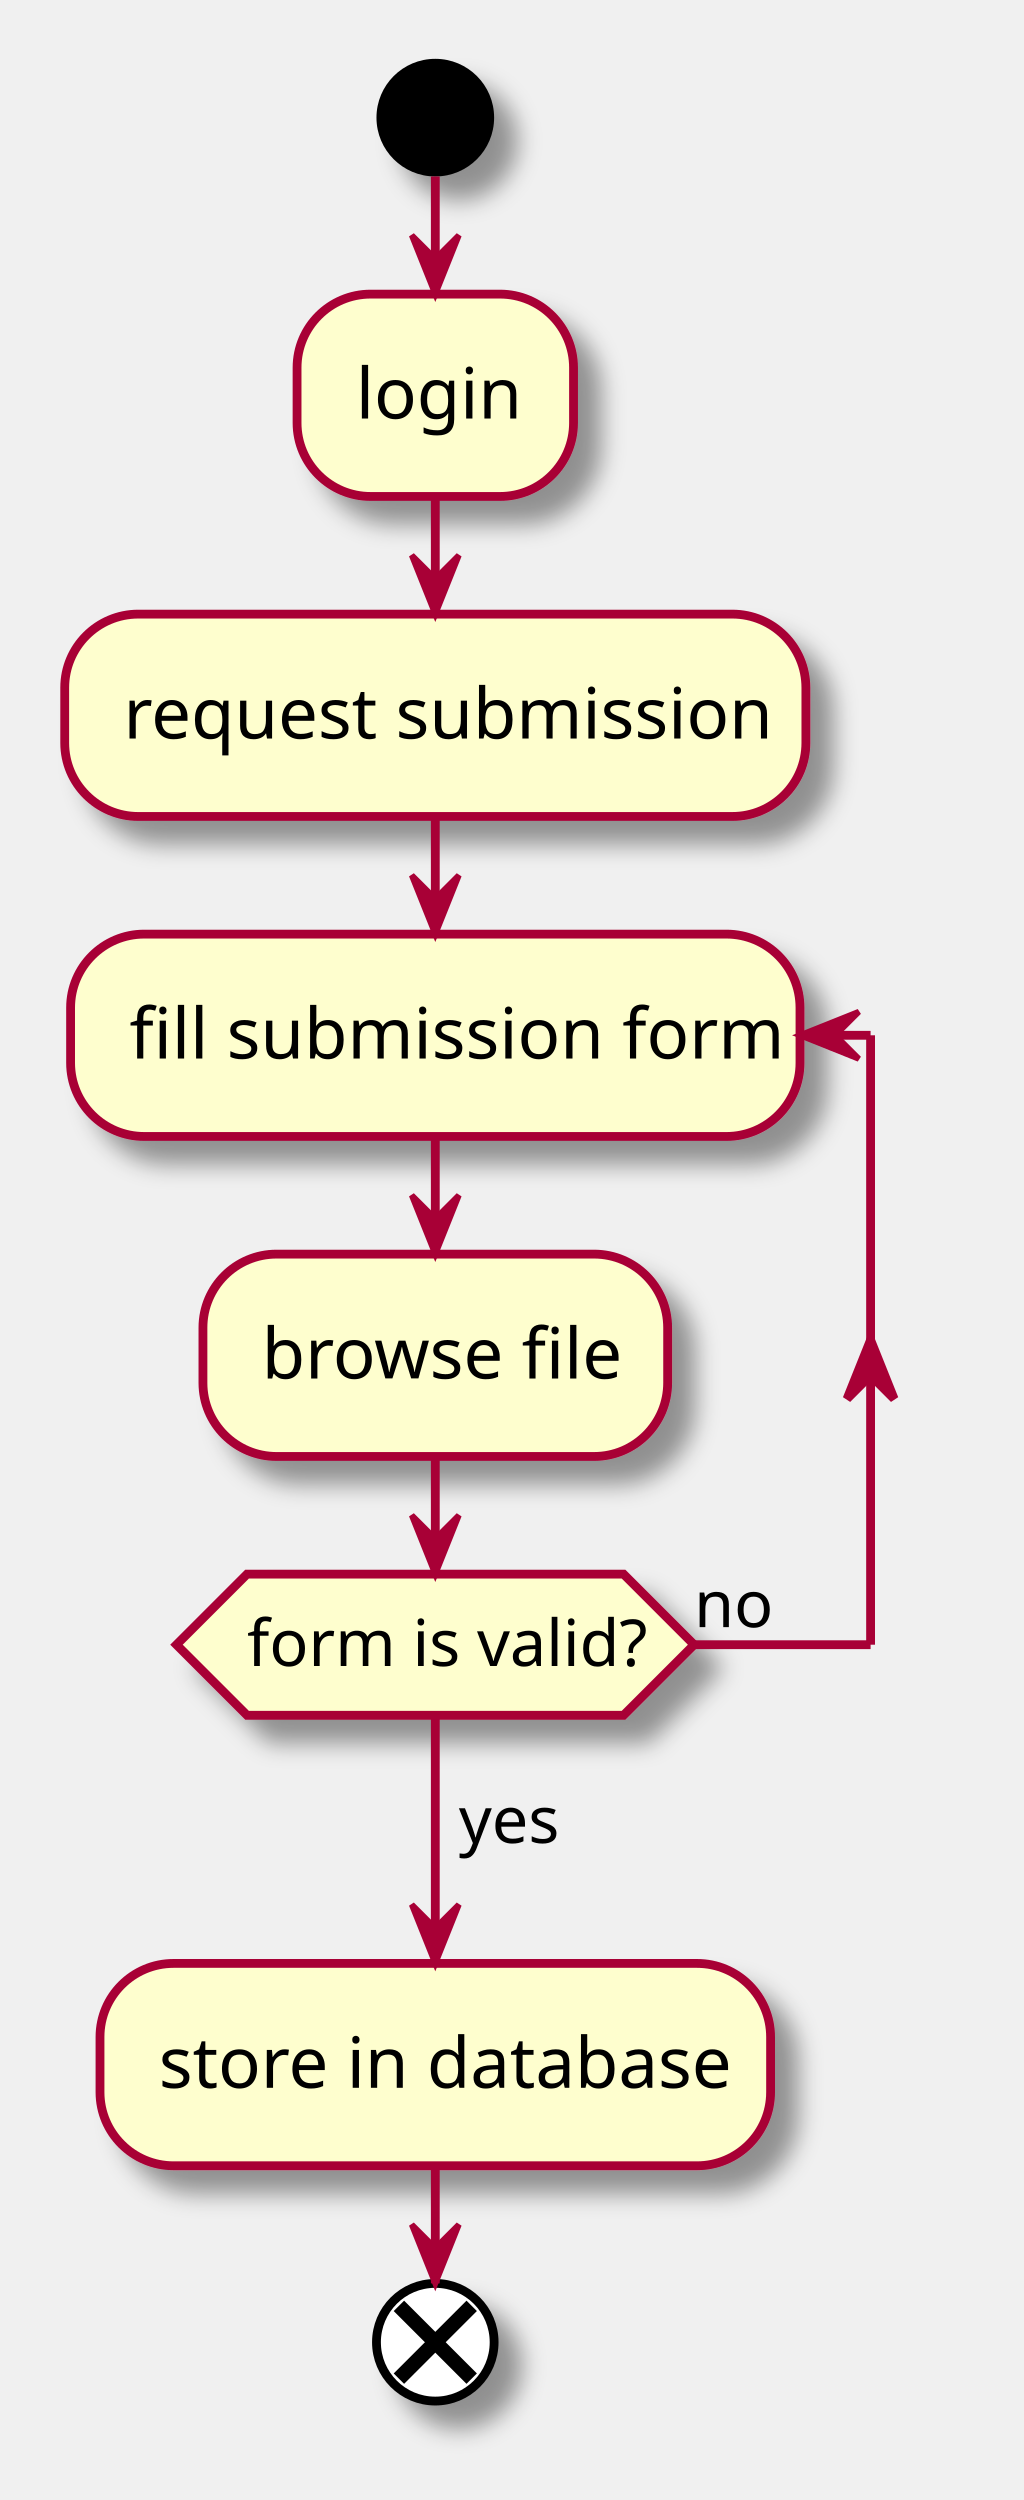
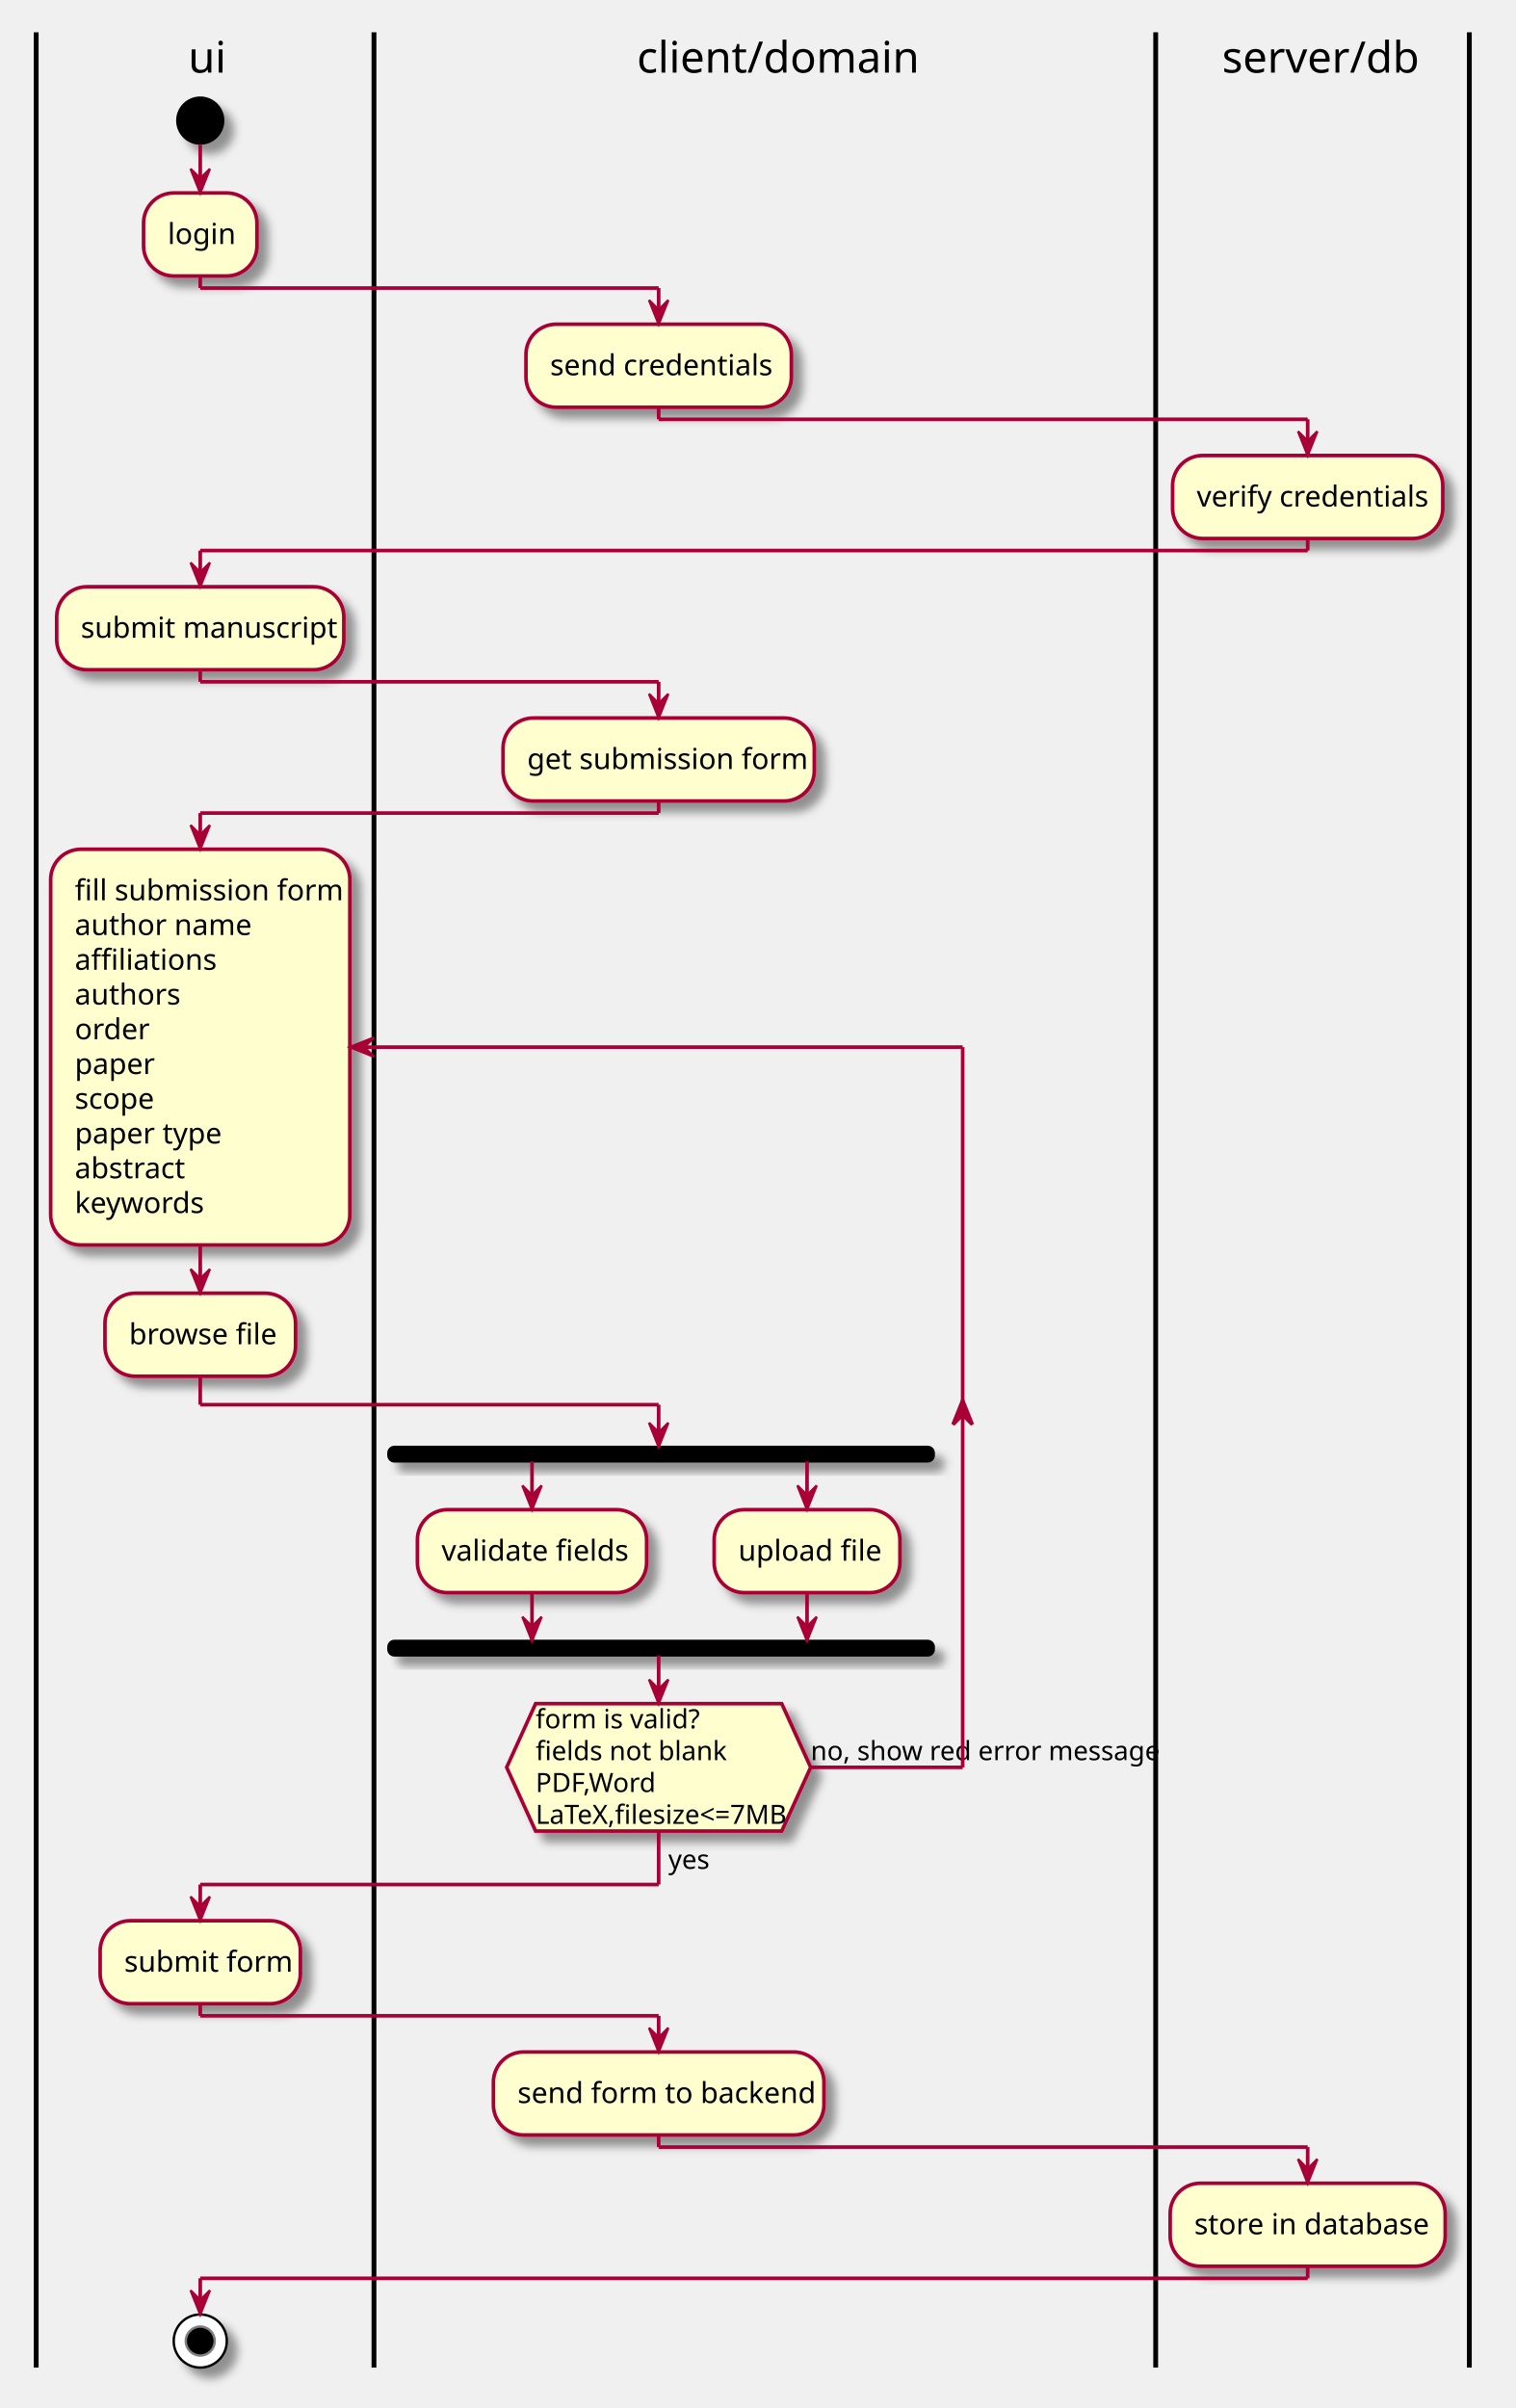
- <svg xmlns="http://www.w3.org/2000/svg" contentScriptType="application/ecmascript" contentStyleType="text/css" height="425px" preserveAspectRatio="none" style="width:174px;height:425px;" version="1.1" viewBox="0 0 174 425" width="174px" zoomAndPan="magnify">
+ <svg xmlns="http://www.w3.org/2000/svg" contentScriptType="application/ecmascript" contentStyleType="text/css" height="998px" preserveAspectRatio="none" style="width:628px;height:998px;" version="1.1" viewBox="0 0 628 998" width="628px" zoomAndPan="magnify">
  <defs>
-     <filter height="300%" id="f1xwhoj6nypuv0" width="300%" x="-1" y="-1">
+     <filter height="300%" id="f1cmz7ymj0ggop" width="300%" x="-1" y="-1">
      <feGaussianBlur result="blurOut" stdDeviation="2.0" />
      <feColorMatrix in="blurOut" result="blurOut2" type="matrix" values="0 0 0 0 0 0 0 0 0 0 0 0 0 0 0 0 0 0 .4 0" />
      <feOffset dx="4.0" dy="4.0" in="blurOut2" result="blurOut3" />
      <feBlend in="SourceGraphic" in2="blurOut3" mode="normal" />
    </filter>
  </defs>
  <g>
-     <ellipse cx="74" cy="20" fill="#000000" filter="url(#f1xwhoj6nypuv0)" rx="10" ry="10" style="stroke:none;stroke-width:1.0;" />
-     <rect fill="#FEFECE" filter="url(#f1xwhoj6nypuv0)" height="34.4" rx="12.5" ry="12.5" style="stroke:#A80036;stroke-width:1.5;" width="47" x="50.5" y="50" />
-     <text fill="#000000" font-family="sans-serif" font-size="12" lengthAdjust="spacing" textLength="27" x="60.5" y="71.148">login</text>
-     <rect fill="#FEFECE" filter="url(#f1xwhoj6nypuv0)" height="34.4" rx="12.5" ry="12.5" style="stroke:#A80036;stroke-width:1.5;" width="126" x="11" y="104.4" />
-     <text fill="#000000" font-family="sans-serif" font-size="12" lengthAdjust="spacing" textLength="106" x="21" y="125.548">request submission</text>
-     <rect fill="#FEFECE" filter="url(#f1xwhoj6nypuv0)" height="34.4" rx="12.5" ry="12.5" style="stroke:#A80036;stroke-width:1.5;" width="79" x="34.5" y="213.2" />
-     <text fill="#000000" font-family="sans-serif" font-size="12" lengthAdjust="spacing" textLength="59" x="44.5" y="234.348">browse file</text>
-     <rect fill="#FEFECE" filter="url(#f1xwhoj6nypuv0)" height="34.4" rx="12.5" ry="12.5" style="stroke:#A80036;stroke-width:1.5;" width="124" x="12" y="158.8" />
-     <text fill="#000000" font-family="sans-serif" font-size="12" lengthAdjust="spacing" textLength="104" x="22" y="179.948">fill submission form</text>
-     <polygon fill="#FEFECE" filter="url(#f1xwhoj6nypuv0)" points="42,267.6,106,267.6,118,279.6,106,291.6,42,291.6,30,279.6,42,267.6" style="stroke:#A80036;stroke-width:1.5;" />
-     <text fill="#000000" font-family="sans-serif" font-size="11" lengthAdjust="spacing" textLength="64" x="42" y="283.219">form is valid?</text>
-     <text fill="#000000" font-family="sans-serif" font-size="11" lengthAdjust="spacing" textLength="12" x="118" y="276.619">no</text>
-     <rect fill="#FEFECE" filter="url(#f1xwhoj6nypuv0)" height="34.4" rx="12.5" ry="12.5" style="stroke:#A80036;stroke-width:1.5;" width="114" x="17" y="333.781" />
-     <text fill="#000000" font-family="sans-serif" font-size="12" lengthAdjust="spacing" textLength="94" x="27" y="354.929">store in database</text>
-     <ellipse cx="74" cy="398.181" fill="#FFFFFF" filter="url(#f1xwhoj6nypuv0)" rx="10" ry="10" style="stroke:#000000;stroke-width:1.5;" />
-     <line style="stroke:#000000;stroke-width:2.5;" x1="67.813" x2="80.187" y1="391.994" y2="404.369" />
-     <line style="stroke:#000000;stroke-width:2.5;" x1="80.187" x2="67.813" y1="391.994" y2="404.369" />
-     <line style="stroke:#A80036;stroke-width:1.5;" x1="74" x2="74" y1="30" y2="50" />
-     <polygon fill="#A80036" points="70,40,74,50,78,40,74,44" style="stroke:#A80036;stroke-width:1.0;" />
-     <line style="stroke:#A80036;stroke-width:1.5;" x1="74" x2="74" y1="84.4" y2="104.4" />
-     <polygon fill="#A80036" points="70,94.4,74,104.4,78,94.4,74,98.4" style="stroke:#A80036;stroke-width:1.0;" />
-     <line style="stroke:#A80036;stroke-width:1.5;" x1="74" x2="74" y1="193.2" y2="213.2" />
-     <polygon fill="#A80036" points="70,203.2,74,213.2,78,203.2,74,207.2" style="stroke:#A80036;stroke-width:1.0;" />
-     <line style="stroke:#A80036;stroke-width:1.5;" x1="118" x2="148" y1="279.6" y2="279.6" />
-     <polygon fill="#A80036" points="144,237.8,148,227.8,152,237.8,148,233.8" style="stroke:#A80036;stroke-width:1.5;" />
-     <line style="stroke:#A80036;stroke-width:1.5;" x1="148" x2="148" y1="176" y2="279.6" />
-     <line style="stroke:#A80036;stroke-width:1.5;" x1="148" x2="136" y1="176" y2="176" />
-     <polygon fill="#A80036" points="146,172,136,176,146,180,142,176" style="stroke:#A80036;stroke-width:1.0;" />
-     <line style="stroke:#A80036;stroke-width:1.5;" x1="74" x2="74" y1="247.6" y2="267.6" />
-     <polygon fill="#A80036" points="70,257.6,74,267.6,78,257.6,74,261.6" style="stroke:#A80036;stroke-width:1.0;" />
-     <line style="stroke:#A80036;stroke-width:1.5;" x1="74" x2="74" y1="138.8" y2="158.8" />
-     <polygon fill="#A80036" points="70,148.8,74,158.8,78,148.8,74,152.8" style="stroke:#A80036;stroke-width:1.0;" />
-     <line style="stroke:#A80036;stroke-width:1.5;" x1="74" x2="74" y1="291.6" y2="333.781" />
-     <polygon fill="#A80036" points="70,323.781,74,333.781,78,323.781,74,327.781" style="stroke:#A80036;stroke-width:1.0;" />
-     <text fill="#000000" font-family="sans-serif" font-size="11" lengthAdjust="spacing" textLength="18" x="78" y="313.3">yes</text>
-     <line style="stroke:#A80036;stroke-width:1.5;" x1="74" x2="74" y1="368.181" y2="388.181" />
-     <polygon fill="#A80036" points="70,378.181,74,388.181,78,378.181,74,382.181" style="stroke:#A80036;stroke-width:1.0;" />
+     <ellipse cx="83" cy="49.978" fill="#000000" filter="url(#f1cmz7ymj0ggop)" rx="10" ry="10" style="stroke:none;stroke-width:1.0;" />
+     <rect fill="#FEFECE" filter="url(#f1cmz7ymj0ggop)" height="34.4" rx="12.5" ry="12.5" style="stroke:#A80036;stroke-width:1.5;" width="47" x="59.5" y="79.978" />
+     <text fill="#000000" font-family="sans-serif" font-size="12" lengthAdjust="spacing" textLength="27" x="69.5" y="101.126">login</text>
+     <rect fill="#FEFECE" filter="url(#f1cmz7ymj0ggop)" height="34.4" rx="12.5" ry="12.5" style="stroke:#A80036;stroke-width:1.5;" width="119" x="23.5" y="243.178" />
+     <text fill="#000000" font-family="sans-serif" font-size="12" lengthAdjust="spacing" textLength="99" x="33.5" y="264.326">submit manuscript</text>
+     <rect fill="#FEFECE" filter="url(#f1cmz7ymj0ggop)" height="34.4" rx="12.5" ry="12.5" style="stroke:#A80036;stroke-width:1.5;" width="79" x="43.5" y="535.979" />
+     <text fill="#000000" font-family="sans-serif" font-size="12" lengthAdjust="spacing" textLength="59" x="53.5" y="557.127">browse file</text>
+     <rect fill="#FEFECE" filter="url(#f1cmz7ymj0ggop)" height="164.001" rx="12.5" ry="12.5" style="stroke:#A80036;stroke-width:1.5;" width="124" x="21" y="351.978" />
+     <text fill="#000000" font-family="sans-serif" font-size="12" lengthAdjust="spacing" textLength="104" x="31" y="373.126">fill submission form</text>
+     <text fill="#000000" font-family="sans-serif" font-size="12" lengthAdjust="spacing" textLength="69" x="31" y="387.526">author name</text>
+     <text fill="#000000" font-family="sans-serif" font-size="12" lengthAdjust="spacing" textLength="55" x="31" y="401.927">affiliations</text>
+     <text fill="#000000" font-family="sans-serif" font-size="12" lengthAdjust="spacing" textLength="41" x="31" y="416.327">authors</text>
+     <text fill="#000000" font-family="sans-serif" font-size="12" lengthAdjust="spacing" textLength="29" x="31" y="430.727">order</text>
+     <text fill="#000000" font-family="sans-serif" font-size="12" lengthAdjust="spacing" textLength="32" x="31" y="445.127">paper</text>
+     <text fill="#000000" font-family="sans-serif" font-size="12" lengthAdjust="spacing" textLength="33" x="31" y="459.527">scope</text>
+     <text fill="#000000" font-family="sans-serif" font-size="12" lengthAdjust="spacing" textLength="58" x="31" y="473.927">paper type</text>
+     <text fill="#000000" font-family="sans-serif" font-size="12" lengthAdjust="spacing" textLength="43" x="31" y="488.327">abstract</text>
+     <text fill="#000000" font-family="sans-serif" font-size="12" lengthAdjust="spacing" textLength="52" x="31" y="502.727">keywords</text>
+     <rect fill="#FEFECE" filter="url(#f1cmz7ymj0ggop)" height="34.4" rx="12.5" ry="12.5" style="stroke:#A80036;stroke-width:1.5;" width="83" x="41.5" y="796.048" />
+     <text fill="#000000" font-family="sans-serif" font-size="12" lengthAdjust="spacing" textLength="63" x="51.5" y="817.197">submit form</text>
+     <ellipse cx="83" cy="970.249" fill="#FFFFFF" filter="url(#f1cmz7ymj0ggop)" rx="11" ry="11" style="stroke:#000000;stroke-width:1.0;" />
+     <ellipse cx="83" cy="970.249" fill="#000000" rx="6" ry="6" style="stroke:#7F7F7F;stroke-width:1.0;" />
+     <line style="stroke:#000000;stroke-width:2.0;" x1="15" x2="15" y1="13.378" y2="981.249" />
+     <rect fill="#FEFECE" filter="url(#f1cmz7ymj0ggop)" height="34.4" rx="12.5" ry="12.5" style="stroke:#A80036;stroke-width:1.5;" width="110" x="218" y="134.378" />
+     <text fill="#000000" font-family="sans-serif" font-size="12" lengthAdjust="spacing" textLength="90" x="228" y="155.526">send credentials</text>
+     <rect fill="#FEFECE" filter="url(#f1cmz7ymj0ggop)" height="34.4" rx="12.5" ry="12.5" style="stroke:#A80036;stroke-width:1.5;" width="129" x="208.5" y="297.578" />
+     <text fill="#000000" font-family="sans-serif" font-size="12" lengthAdjust="spacing" textLength="109" x="218.5" y="318.726">get submission form</text>
+     <rect fill="#000000" filter="url(#f1cmz7ymj0ggop)" height="6" rx="2.5" ry="2.5" style="stroke:#000000;stroke-width:1.0;" width="226" x="161" y="599.68" />
+     <rect fill="#FEFECE" filter="url(#f1cmz7ymj0ggop)" height="34.4" rx="12.5" ry="12.5" style="stroke:#A80036;stroke-width:1.5;" width="95" x="173" y="625.68" />
+     <text fill="#000000" font-family="sans-serif" font-size="12" lengthAdjust="spacing" textLength="75" x="183" y="646.828">validate fields</text>
+     <rect fill="#FEFECE" filter="url(#f1cmz7ymj0ggop)" height="34.4" rx="12.5" ry="12.5" style="stroke:#A80036;stroke-width:1.5;" width="77" x="296" y="625.68" />
+     <text fill="#000000" font-family="sans-serif" font-size="12" lengthAdjust="spacing" textLength="57" x="306" y="646.828">upload file</text>
+     <rect fill="#000000" filter="url(#f1cmz7ymj0ggop)" height="6" rx="2.5" ry="2.5" style="stroke:#000000;stroke-width:1.0;" width="226" x="161" y="680.08" />
+     <polygon fill="#FEFECE" filter="url(#f1cmz7ymj0ggop)" points="222,706.08,324,706.08,336,732.48,324,758.88,222,758.88,210,732.48,222,706.08" style="stroke:#A80036;stroke-width:1.5;" />
+     <text fill="#000000" font-family="sans-serif" font-size="11" lengthAdjust="spacing" textLength="64" x="222" y="716.299">form is valid?</text>
+     <text fill="#000000" font-family="sans-serif" font-size="11" lengthAdjust="spacing" textLength="72" x="222" y="729.499">fields not blank</text>
+     <text fill="#000000" font-family="sans-serif" font-size="11" lengthAdjust="spacing" textLength="51" x="222" y="742.699">PDF,Word</text>
+     <text fill="#000000" font-family="sans-serif" font-size="11" lengthAdjust="spacing" textLength="102" x="222" y="755.899">LaTeX,filesize&lt;=7MB</text>
+     <text fill="#000000" font-family="sans-serif" font-size="11" lengthAdjust="spacing" textLength="138" x="336" y="729.499">no, show red error message</text>
+     <rect fill="#FEFECE" filter="url(#f1cmz7ymj0ggop)" height="34.4" rx="12.5" ry="12.5" style="stroke:#A80036;stroke-width:1.5;" width="137" x="204.5" y="850.449" />
+     <text fill="#000000" font-family="sans-serif" font-size="12" lengthAdjust="spacing" textLength="117" x="214.5" y="871.597">send form to backend</text>
+     <line style="stroke:#000000;stroke-width:2.0;" x1="155" x2="155" y1="13.378" y2="981.249" />
+     <rect fill="#FEFECE" filter="url(#f1cmz7ymj0ggop)" height="34.4" rx="12.5" ry="12.5" style="stroke:#A80036;stroke-width:1.5;" width="112" x="486" y="188.778" />
+     <text fill="#000000" font-family="sans-serif" font-size="12" lengthAdjust="spacing" textLength="92" x="496" y="209.926">verify credentials</text>
+     <rect fill="#FEFECE" filter="url(#f1cmz7ymj0ggop)" height="34.4" rx="12.5" ry="12.5" style="stroke:#A80036;stroke-width:1.5;" width="114" x="485" y="904.849" />
+     <text fill="#000000" font-family="sans-serif" font-size="12" lengthAdjust="spacing" textLength="94" x="495" y="925.997">store in database</text>
+     <line style="stroke:#000000;stroke-width:2.0;" x1="479" x2="479" y1="13.378" y2="981.249" />
+     <line style="stroke:#000000;stroke-width:2.0;" x1="609" x2="609" y1="13.378" y2="981.249" />
+     <line style="stroke:#A80036;stroke-width:1.5;" x1="83" x2="83" y1="59.978" y2="79.978" />
+     <polygon fill="#A80036" points="79,69.978,83,79.978,87,69.978,83,73.978" style="stroke:#A80036;stroke-width:1.0;" />
+     <line style="stroke:#A80036;stroke-width:1.5;" x1="83" x2="83" y1="515.979" y2="535.979" />
+     <polygon fill="#A80036" points="79,525.979,83,535.979,87,525.979,83,529.979" style="stroke:#A80036;stroke-width:1.0;" />
+     <line style="stroke:#A80036;stroke-width:1.5;" x1="220.5" x2="220.5" y1="605.68" y2="625.68" />
+     <polygon fill="#A80036" points="216.5,615.68,220.5,625.68,224.5,615.68,220.5,619.68" style="stroke:#A80036;stroke-width:1.0;" />
+     <line style="stroke:#A80036;stroke-width:1.5;" x1="334.5" x2="334.5" y1="605.68" y2="625.68" />
+     <polygon fill="#A80036" points="330.5,615.68,334.5,625.68,338.5,615.68,334.5,619.68" style="stroke:#A80036;stroke-width:1.0;" />
+     <line style="stroke:#A80036;stroke-width:1.5;" x1="220.5" x2="220.5" y1="660.08" y2="680.08" />
+     <polygon fill="#A80036" points="216.5,670.08,220.5,680.08,224.5,670.08,220.5,674.08" style="stroke:#A80036;stroke-width:1.0;" />
+     <line style="stroke:#A80036;stroke-width:1.5;" x1="334.5" x2="334.5" y1="660.08" y2="680.08" />
+     <polygon fill="#A80036" points="330.5,670.08,334.5,680.08,338.5,670.08,334.5,674.08" style="stroke:#A80036;stroke-width:1.0;" />
+     <line style="stroke:#A80036;stroke-width:1.5;" x1="273" x2="273" y1="686.08" y2="706.08" />
+     <polygon fill="#A80036" points="269,696.08,273,706.08,277,696.08,273,700.08" style="stroke:#A80036;stroke-width:1.0;" />
+     <line style="stroke:#A80036;stroke-width:1.5;" x1="83" x2="83" y1="114.378" y2="119.378" />
+     <line style="stroke:#A80036;stroke-width:1.5;" x1="83" x2="273" y1="119.378" y2="119.378" />
+     <line style="stroke:#A80036;stroke-width:1.5;" x1="273" x2="273" y1="119.378" y2="134.378" />
+     <polygon fill="#A80036" points="269,124.378,273,134.378,277,124.378,273,128.378" style="stroke:#A80036;stroke-width:1.0;" />
+     <line style="stroke:#A80036;stroke-width:1.5;" x1="273" x2="273" y1="168.778" y2="173.778" />
+     <line style="stroke:#A80036;stroke-width:1.5;" x1="273" x2="542" y1="173.778" y2="173.778" />
+     <line style="stroke:#A80036;stroke-width:1.5;" x1="542" x2="542" y1="173.778" y2="188.778" />
+     <polygon fill="#A80036" points="538,178.778,542,188.778,546,178.778,542,182.778" style="stroke:#A80036;stroke-width:1.0;" />
+     <line style="stroke:#A80036;stroke-width:1.5;" x1="542" x2="542" y1="223.178" y2="228.178" />
+     <line style="stroke:#A80036;stroke-width:1.5;" x1="542" x2="83" y1="228.178" y2="228.178" />
+     <line style="stroke:#A80036;stroke-width:1.5;" x1="83" x2="83" y1="228.178" y2="243.178" />
+     <polygon fill="#A80036" points="79,233.178,83,243.178,87,233.178,83,237.178" style="stroke:#A80036;stroke-width:1.0;" />
+     <line style="stroke:#A80036;stroke-width:1.5;" x1="83" x2="83" y1="277.578" y2="282.578" />
+     <line style="stroke:#A80036;stroke-width:1.5;" x1="83" x2="273" y1="282.578" y2="282.578" />
+     <line style="stroke:#A80036;stroke-width:1.5;" x1="273" x2="273" y1="282.578" y2="297.578" />
+     <polygon fill="#A80036" points="269,287.578,273,297.578,277,287.578,273,291.578" style="stroke:#A80036;stroke-width:1.0;" />
+     <line style="stroke:#A80036;stroke-width:1.5;" x1="83" x2="83" y1="570.379" y2="582.18" />
+     <line style="stroke:#A80036;stroke-width:1.5;" x1="83" x2="273" y1="582.18" y2="582.18" />
+     <line style="stroke:#A80036;stroke-width:1.5;" x1="273" x2="273" y1="582.18" y2="599.68" />
+     <polygon fill="#A80036" points="269,589.68,273,599.68,277,589.68,273,593.68" style="stroke:#A80036;stroke-width:1.0;" />
+     <line style="stroke:#A80036;stroke-width:1.5;" x1="336" x2="399" y1="732.48" y2="732.48" />
+     <polygon fill="#A80036" points="395,590.379,399,580.379,403,590.379,399,586.379" style="stroke:#A80036;stroke-width:1.5;" />
+     <line style="stroke:#A80036;stroke-width:1.5;" x1="399" x2="399" y1="433.979" y2="732.48" />
+     <line style="stroke:#A80036;stroke-width:1.5;" x1="399" x2="145" y1="433.979" y2="433.979" />
+     <polygon fill="#A80036" points="155,429.979,145,433.979,155,437.979,151,433.979" style="stroke:#A80036;stroke-width:1.0;" />
+     <line style="stroke:#A80036;stroke-width:1.5;" x1="273" x2="273" y1="331.978" y2="336.978" />
+     <line style="stroke:#A80036;stroke-width:1.5;" x1="273" x2="83" y1="336.978" y2="336.978" />
+     <line style="stroke:#A80036;stroke-width:1.5;" x1="83" x2="83" y1="336.978" y2="351.978" />
+     <polygon fill="#A80036" points="79,341.978,83,351.978,87,341.978,83,345.978" style="stroke:#A80036;stroke-width:1.0;" />
+     <line style="stroke:#A80036;stroke-width:1.5;" x1="273" x2="273" y1="758.88" y2="781.048" />
+     <line style="stroke:#A80036;stroke-width:1.5;" x1="273" x2="83" y1="781.048" y2="781.048" />
+     <line style="stroke:#A80036;stroke-width:1.5;" x1="83" x2="83" y1="781.048" y2="796.048" />
+     <polygon fill="#A80036" points="79,786.048,83,796.048,87,786.048,83,790.048" style="stroke:#A80036;stroke-width:1.0;" />
+     <text fill="#000000" font-family="sans-serif" font-size="11" lengthAdjust="spacing" textLength="18" x="277" y="774.548">yes</text>
+     <line style="stroke:#A80036;stroke-width:1.5;" x1="83" x2="83" y1="830.449" y2="835.449" />
+     <line style="stroke:#A80036;stroke-width:1.5;" x1="83" x2="273" y1="835.449" y2="835.449" />
+     <line style="stroke:#A80036;stroke-width:1.5;" x1="273" x2="273" y1="835.449" y2="850.449" />
+     <polygon fill="#A80036" points="269,840.449,273,850.449,277,840.449,273,844.449" style="stroke:#A80036;stroke-width:1.0;" />
+     <line style="stroke:#A80036;stroke-width:1.5;" x1="273" x2="273" y1="884.849" y2="889.849" />
+     <line style="stroke:#A80036;stroke-width:1.5;" x1="273" x2="542" y1="889.849" y2="889.849" />
+     <line style="stroke:#A80036;stroke-width:1.5;" x1="542" x2="542" y1="889.849" y2="904.849" />
+     <polygon fill="#A80036" points="538,894.849,542,904.849,546,894.849,542,898.849" style="stroke:#A80036;stroke-width:1.0;" />
+     <line style="stroke:#A80036;stroke-width:1.5;" x1="542" x2="542" y1="939.249" y2="944.249" />
+     <line style="stroke:#A80036;stroke-width:1.5;" x1="542" x2="83" y1="944.249" y2="944.249" />
+     <line style="stroke:#A80036;stroke-width:1.5;" x1="83" x2="83" y1="944.249" y2="959.249" />
+     <polygon fill="#A80036" points="79,949.249,83,959.249,87,949.249,83,953.249" style="stroke:#A80036;stroke-width:1.0;" />
+     <text fill="#000000" font-family="sans-serif" font-size="18" lengthAdjust="spacing" textLength="14" x="78" y="30.1">ui</text>
+     <text fill="#000000" font-family="sans-serif" font-size="18" lengthAdjust="spacing" textLength="106" x="264" y="30.1">client/domain</text>
+     <text fill="#000000" font-family="sans-serif" font-size="18" lengthAdjust="spacing" textLength="75" x="506.5" y="30.1">server/db</text>
  </g>
</svg>
